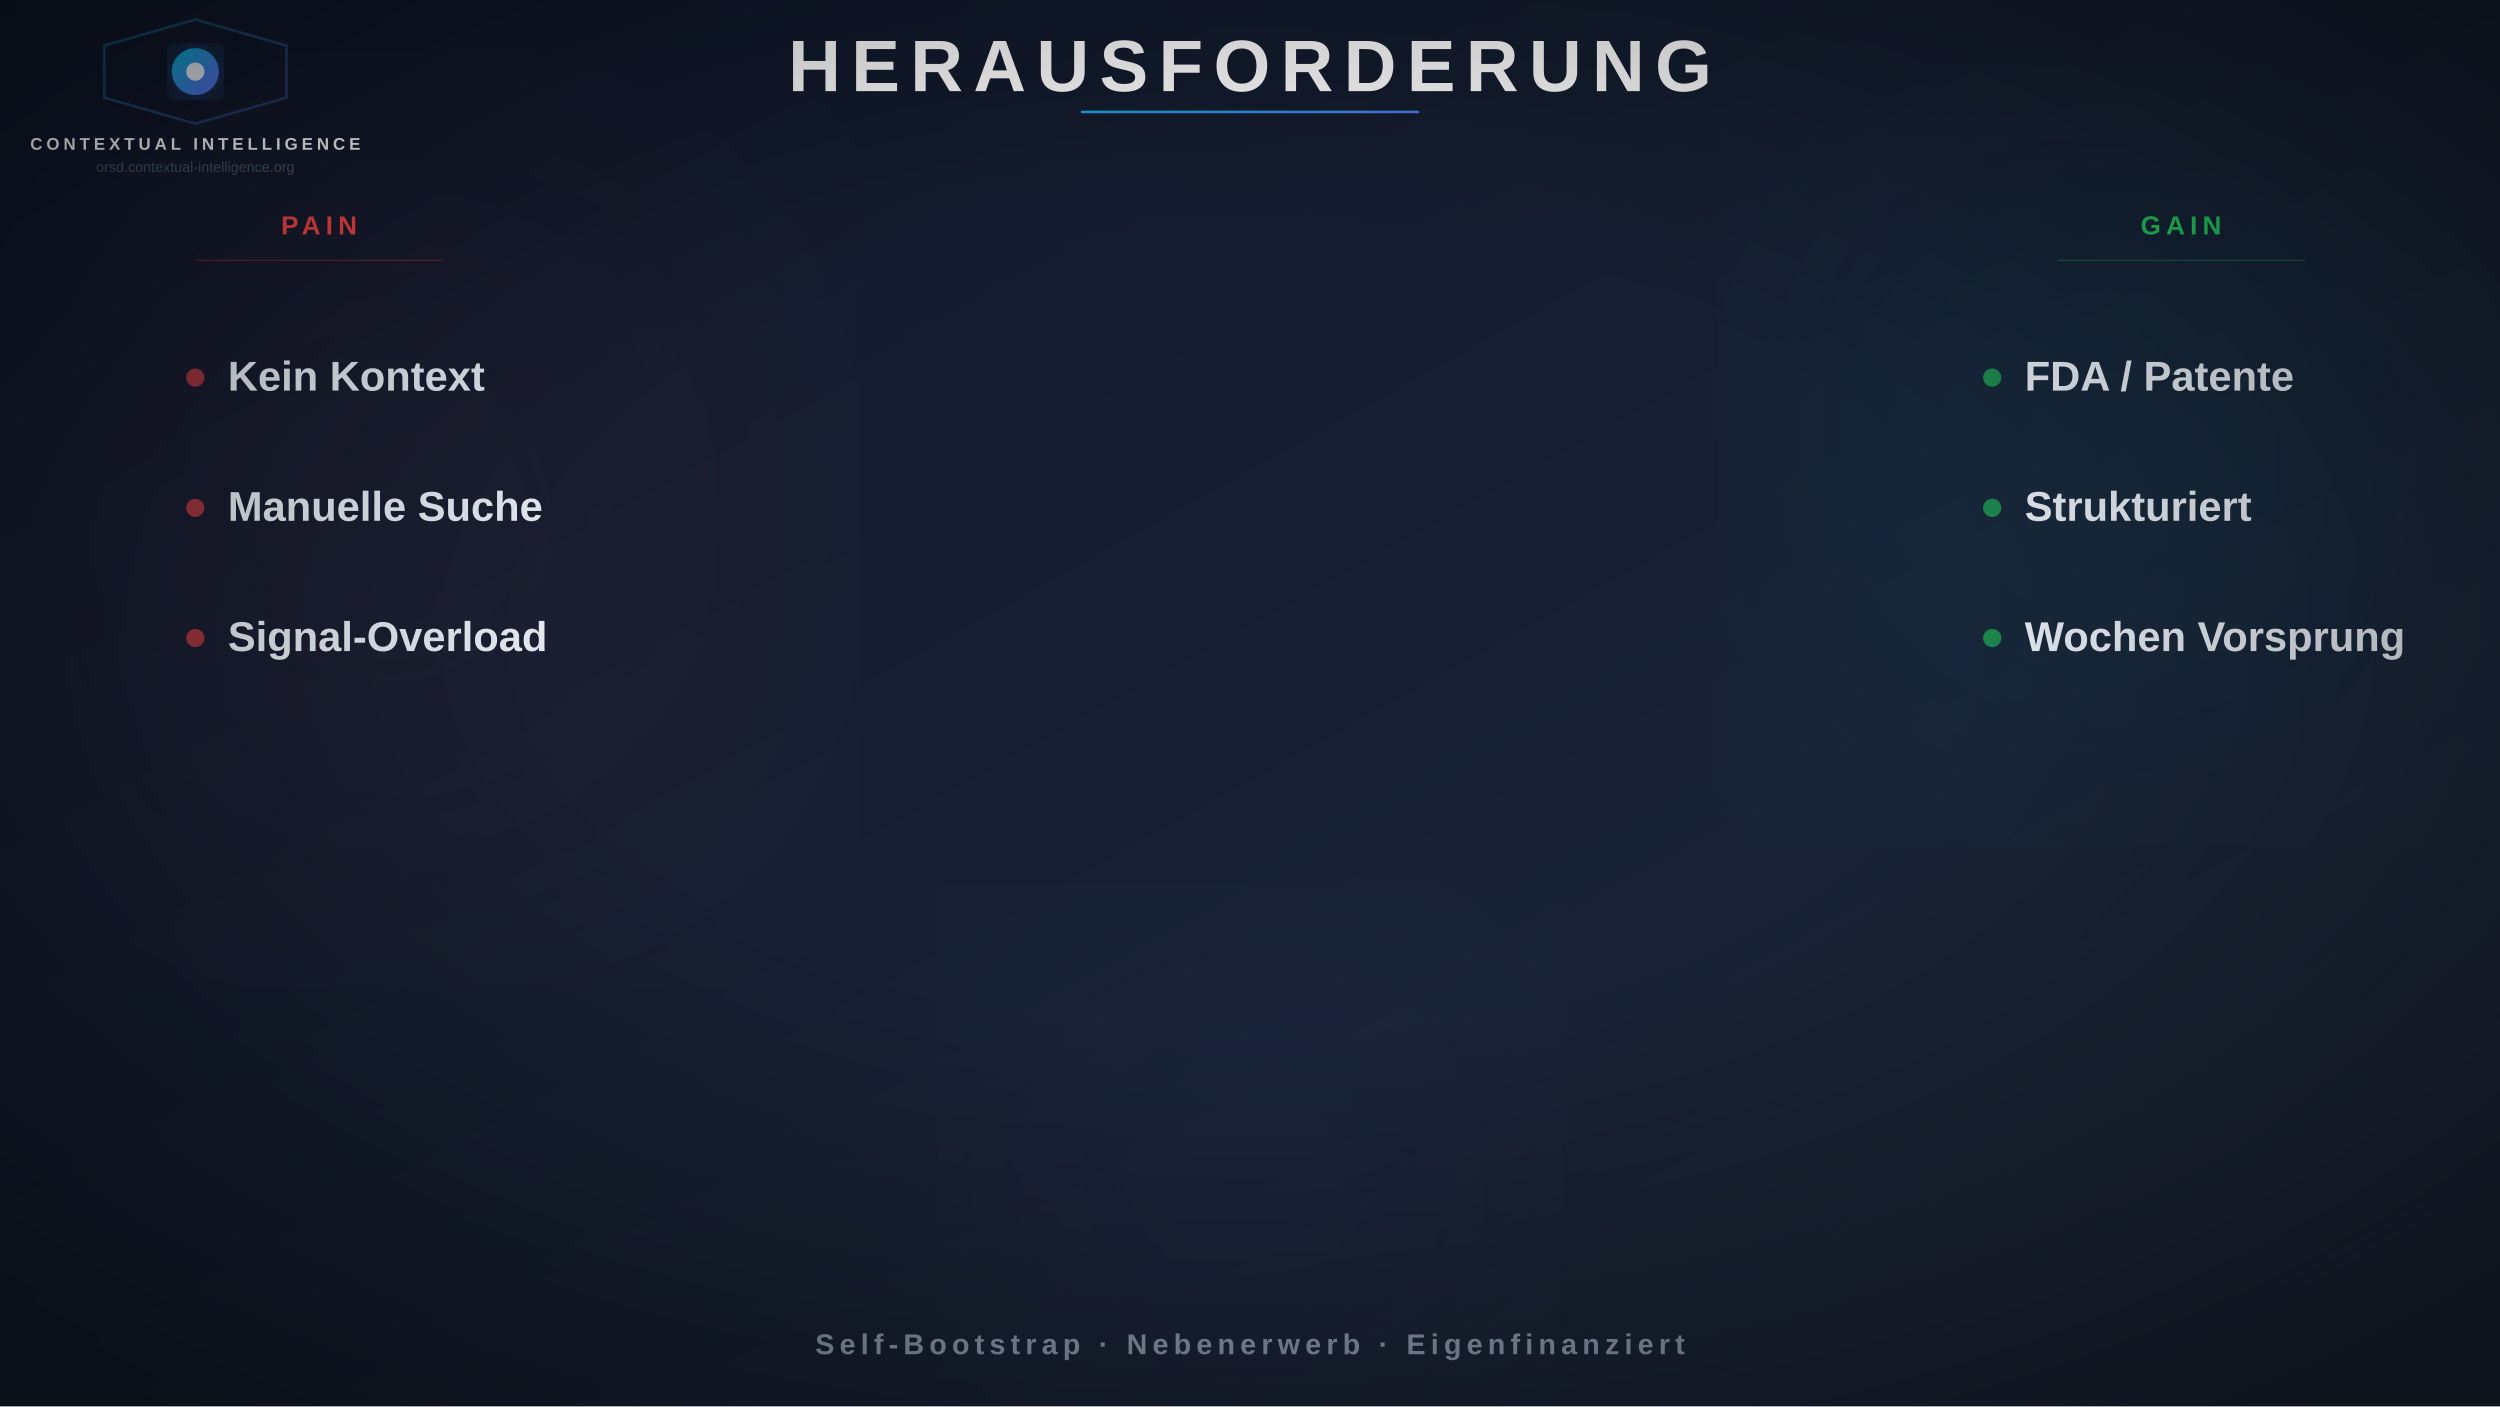
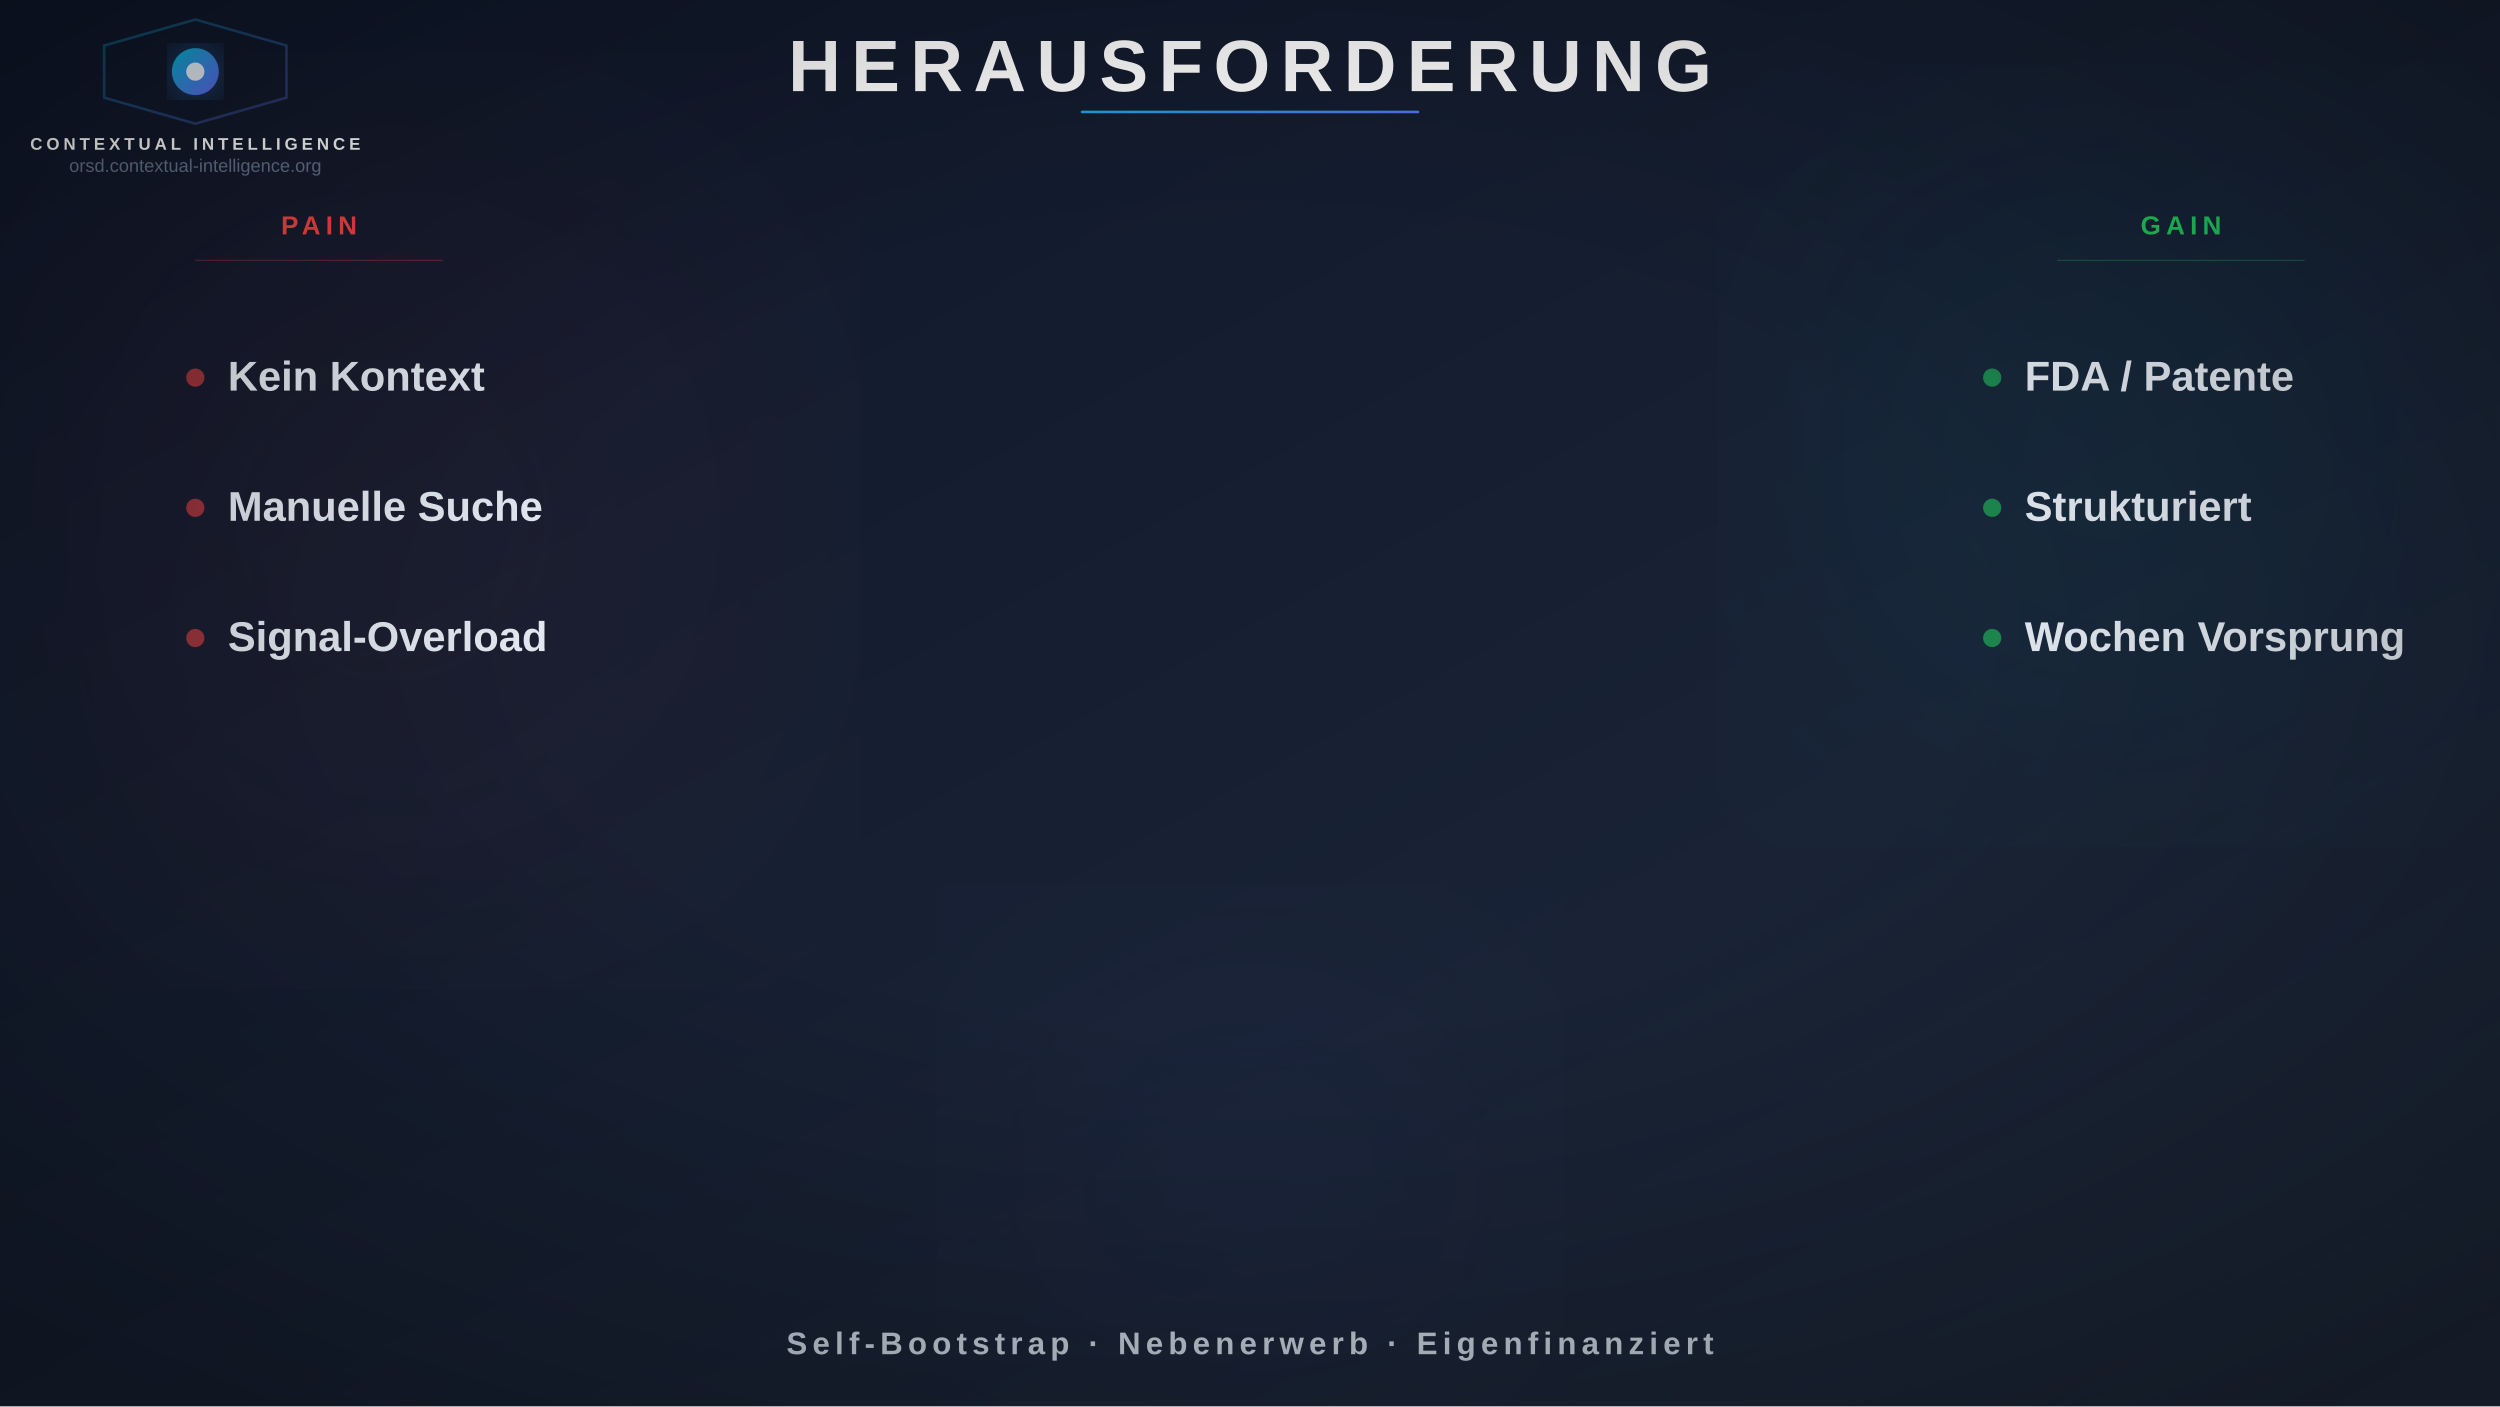
<svg xmlns="http://www.w3.org/2000/svg" viewBox="0 0 1920 1080" width="1920" height="1080">
  <defs>
    <linearGradient id="bg" x1="0%" y1="0%" x2="100%" y2="100%">
      <stop offset="0%" stop-color="#0f172a" />
      <stop offset="100%" stop-color="#1e293b" />
    </linearGradient>
    <linearGradient id="accent" x1="0%" y1="0%" x2="100%" y2="100%">
      <stop offset="0%" stop-color="#06b6d4" />
      <stop offset="100%" stop-color="#6366f1" />
    </linearGradient>
    <filter id="bgBlur">
      <feGaussianBlur stdDeviation="120" />
    </filter>
    <filter id="glow">
      <feGaussianBlur stdDeviation="20" result="b" />
      <feMerge>
        <feMergeNode in="b" />
        <feMergeNode in="SourceGraphic" />
      </feMerge>
    </filter>
    <radialGradient id="vignette" cx="50%" cy="45%" r="70%">
      <stop offset="40%" stop-color="#000" stop-opacity="0" />
-       <stop offset="100%" stop-color="#000" stop-opacity="0.5" />
+       <stop offset="100%" stop-color="#000" stop-opacity="0.35" />
    </radialGradient>
  </defs>
  <rect width="1920" height="1080" fill="url(#bg)" />
  <circle cx="300" cy="400" r="300" fill="#ef4444" opacity="0.04" filter="url(#bgBlur)" />
  <circle cx="1620" cy="350" r="250" fill="#06b6d4" opacity="0.05" filter="url(#bgBlur)" />
  <circle cx="960" cy="920" r="200" fill="#6366f1" opacity="0.04" filter="url(#bgBlur)" />
  <g transform="translate(150, 55)">
    <polygon points="0,-40 70,-20 70,20 0,40 -70,20 -70,-20" fill="none" stroke="url(#accent)" stroke-width="2" opacity="0.35" />
    <circle cx="0" cy="0" r="18" fill="url(#accent)" filter="url(#glow)" />
    <circle cx="0" cy="0" r="7" fill="#ffffff" opacity="0.9" />
  </g>
  <text x="150" y="115" font-family="'Segoe UI','Helvetica Neue',Arial,sans-serif" font-size="13" font-weight="700" fill="#ffffff" letter-spacing="3" text-anchor="middle">CONTEXTUAL INTELLIGENCE</text>
-   <text x="150" y="132" font-family="'Segoe UI',Arial,sans-serif" font-size="11" fill="#475569" text-anchor="middle">orsd.contextual-intelligence.org</text>
+   <text x="150" y="132" font-family="'Segoe UI',Arial,sans-serif" font-size="14" fill="#64748b" text-anchor="middle">orsd.contextual-intelligence.org</text>
  <text x="960" y="70" font-family="'Segoe UI','Helvetica Neue',Arial,sans-serif" font-size="56" font-weight="700" fill="#ffffff" letter-spacing="8" text-anchor="middle">HERAUSFORDERUNG</text>
  <rect x="830" y="85" width="260" height="2" fill="url(#accent)" rx="1" />
-   <line x1="420" y1="120" x2="420" y2="1000" stroke="url(#accent)" stroke-width="1" opacity="0.08" />
-   <line x1="1500" y1="120" x2="1500" y2="1000" stroke="url(#accent)" stroke-width="1" opacity="0.08" />
+   <line x1="420" y1="120" x2="420" y2="1000" stroke="url(#accent)" stroke-width="1" opacity="0.15" />
+   <line x1="1500" y1="120" x2="1500" y2="1000" stroke="url(#accent)" stroke-width="1" opacity="0.15" />
  <text x="245" y="180" font-family="'Segoe UI',Arial,sans-serif" font-size="20" font-weight="700" fill="#ef4444" letter-spacing="4" text-anchor="middle">PAIN</text>
  <line x1="150" y1="200" x2="340" y2="200" stroke="#ef4444" stroke-width="1" opacity="0.3" />
  <circle cx="150" cy="290" r="7" fill="#ef4444" opacity="0.6" />
  <text x="175" y="300" font-family="'Segoe UI',Arial,sans-serif" font-size="32" font-weight="600" fill="#e2e8f0">Kein Kontext</text>
  <circle cx="150" cy="390" r="7" fill="#ef4444" opacity="0.6" />
  <text x="175" y="400" font-family="'Segoe UI',Arial,sans-serif" font-size="32" font-weight="600" fill="#e2e8f0">Manuelle Suche</text>
  <circle cx="150" cy="490" r="7" fill="#ef4444" opacity="0.6" />
  <text x="175" y="500" font-family="'Segoe UI',Arial,sans-serif" font-size="32" font-weight="600" fill="#e2e8f0">Signal-Overload</text>
  <text x="1675" y="180" font-family="'Segoe UI',Arial,sans-serif" font-size="20" font-weight="700" fill="#22c55e" letter-spacing="4" text-anchor="middle">GAIN</text>
  <line x1="1580" y1="200" x2="1770" y2="200" stroke="#22c55e" stroke-width="1" opacity="0.3" />
  <circle cx="1530" cy="290" r="7" fill="#22c55e" opacity="0.6" />
  <text x="1555" y="300" font-family="'Segoe UI',Arial,sans-serif" font-size="32" font-weight="600" fill="#e2e8f0">FDA / Patente</text>
  <circle cx="1530" cy="390" r="7" fill="#22c55e" opacity="0.6" />
  <text x="1555" y="400" font-family="'Segoe UI',Arial,sans-serif" font-size="32" font-weight="600" fill="#e2e8f0">Strukturiert</text>
  <circle cx="1530" cy="490" r="7" fill="#22c55e" opacity="0.6" />
  <text x="1555" y="500" font-family="'Segoe UI',Arial,sans-serif" font-size="32" font-weight="600" fill="#e2e8f0">Wochen Vorsprung</text>
-   <text x="960" y="1040" font-family="'Segoe UI','Helvetica Neue',Arial,sans-serif" font-size="22" font-weight="600" fill="#94a3b8" text-anchor="middle" letter-spacing="4">Self-Bootstrap · Nebenerwerb · Eigenfinanziert</text>
+   <text x="960" y="1040" font-family="'Segoe UI','Helvetica Neue',Arial,sans-serif" font-size="24" font-weight="600" fill="#cbd5e1" text-anchor="middle" letter-spacing="4">Self-Bootstrap · Nebenerwerb · Eigenfinanziert</text>
  <rect width="1920" height="1080" fill="url(#vignette)" pointer-events="none" />
</svg>
